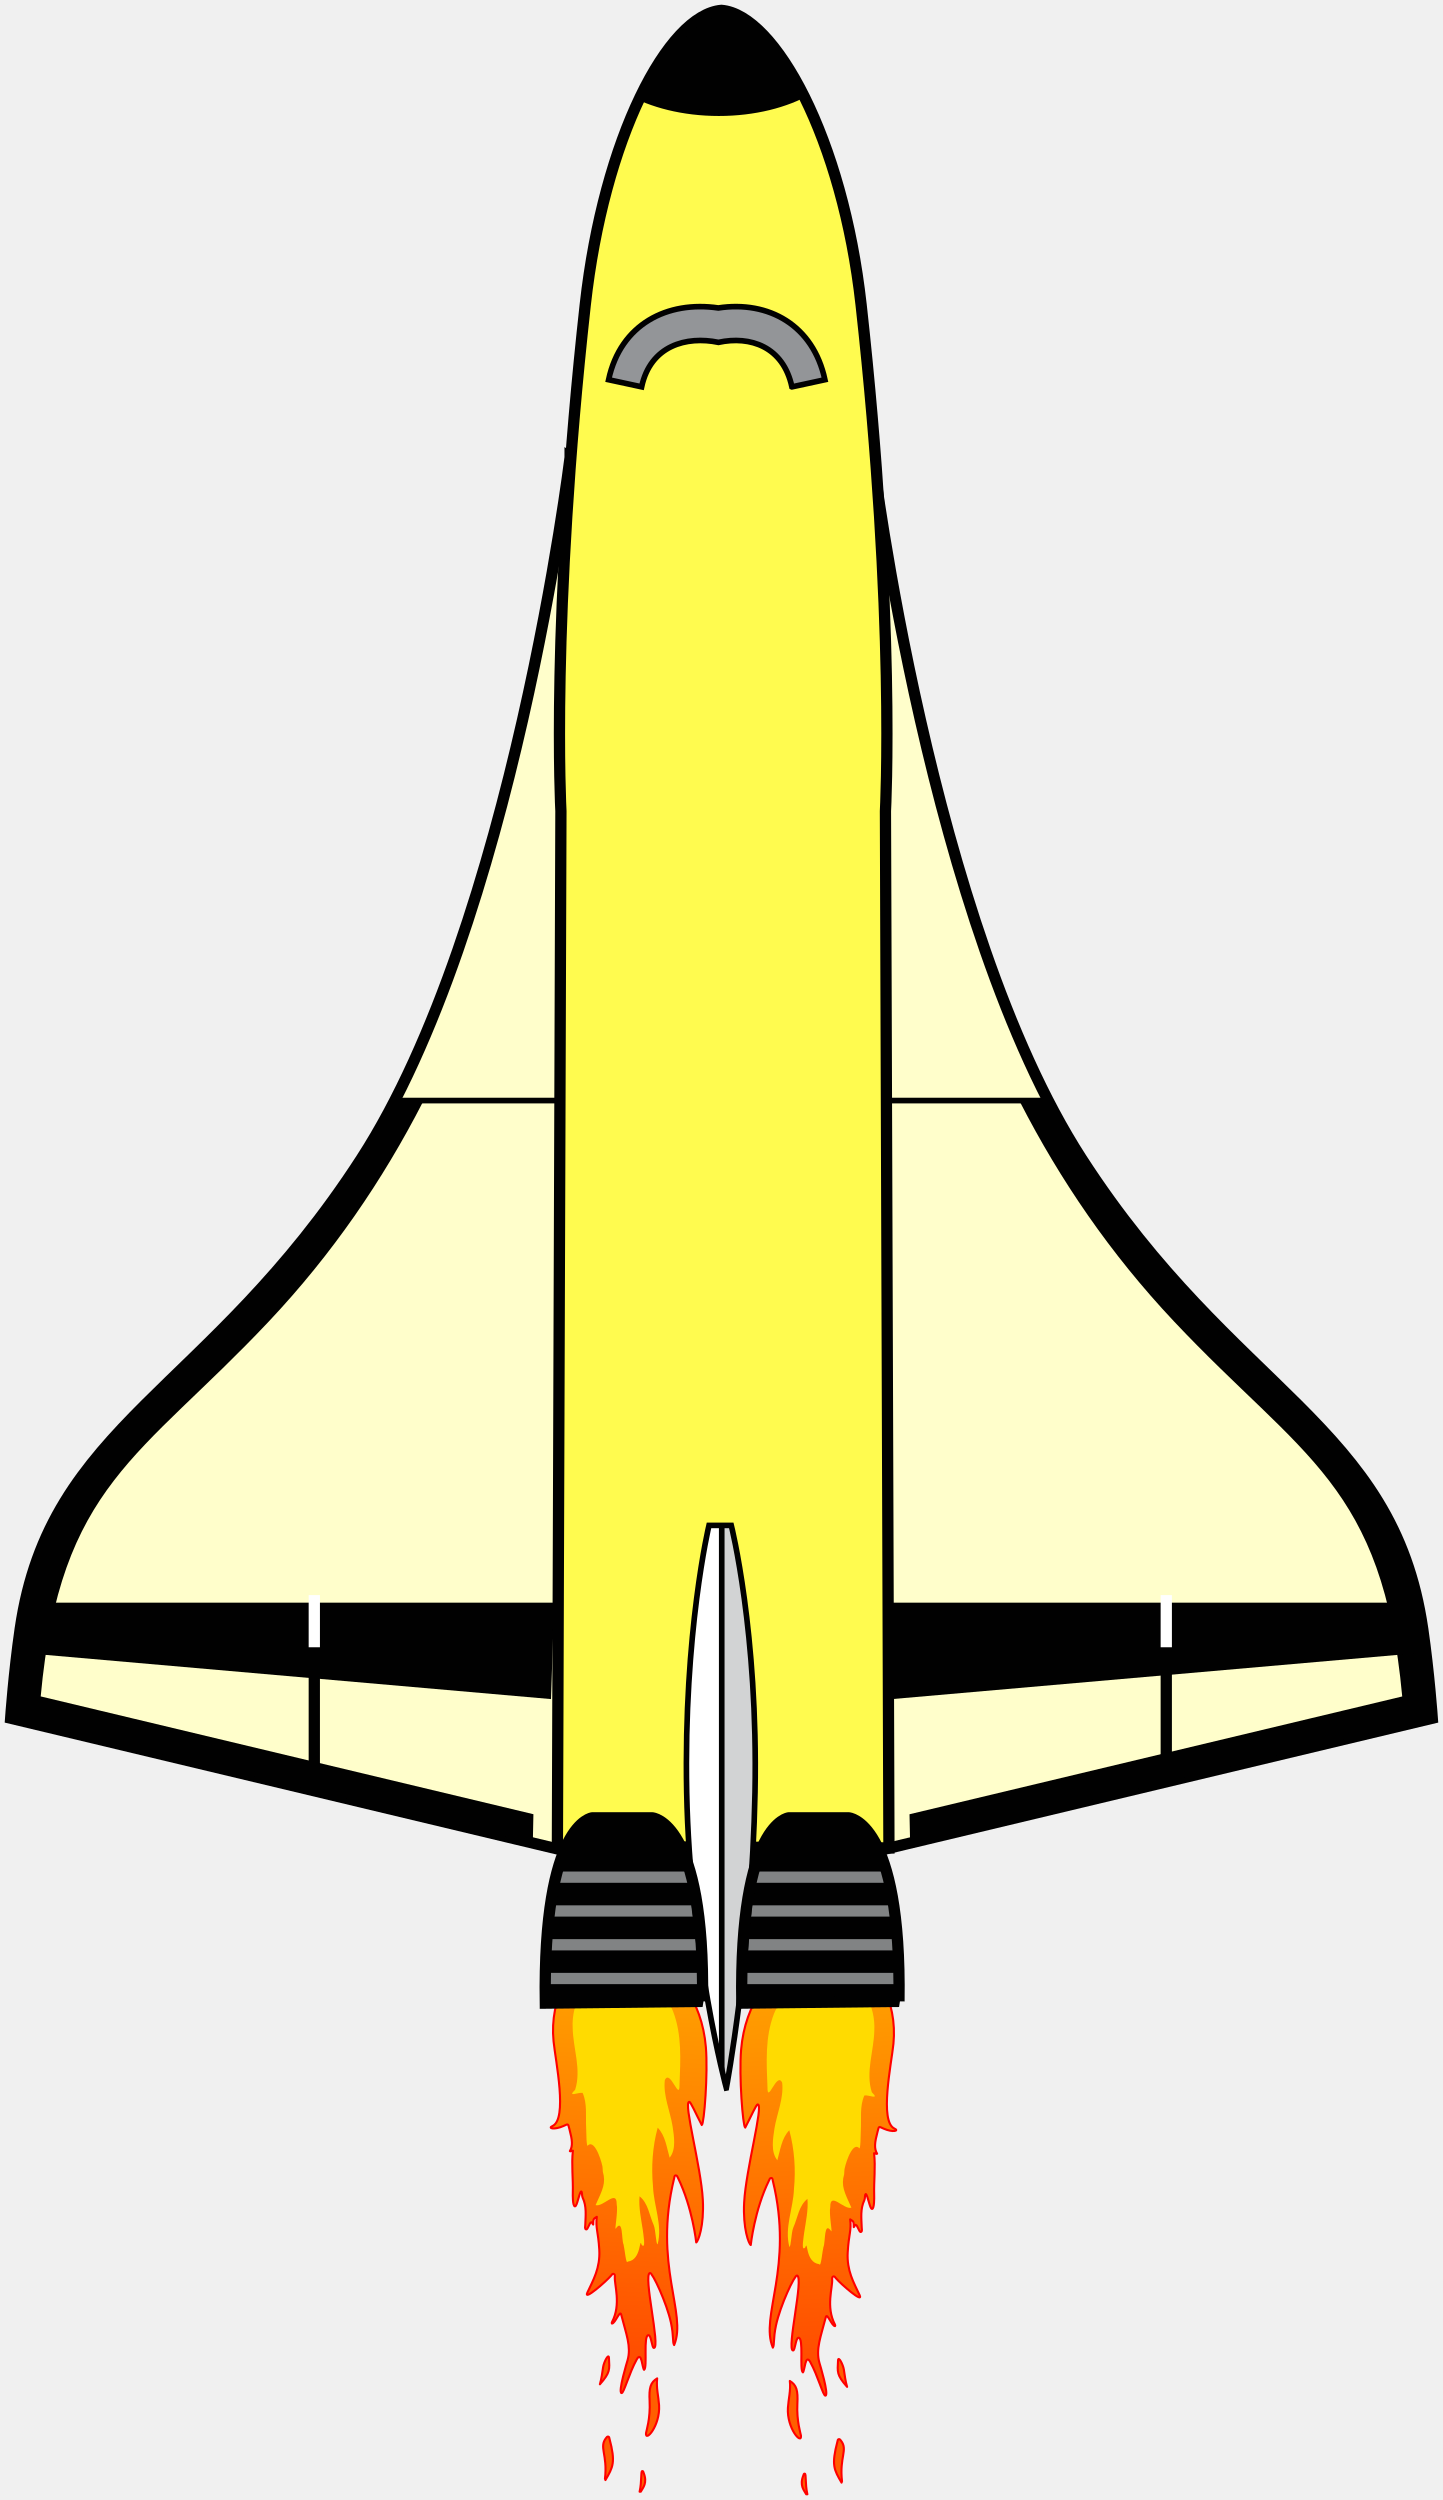
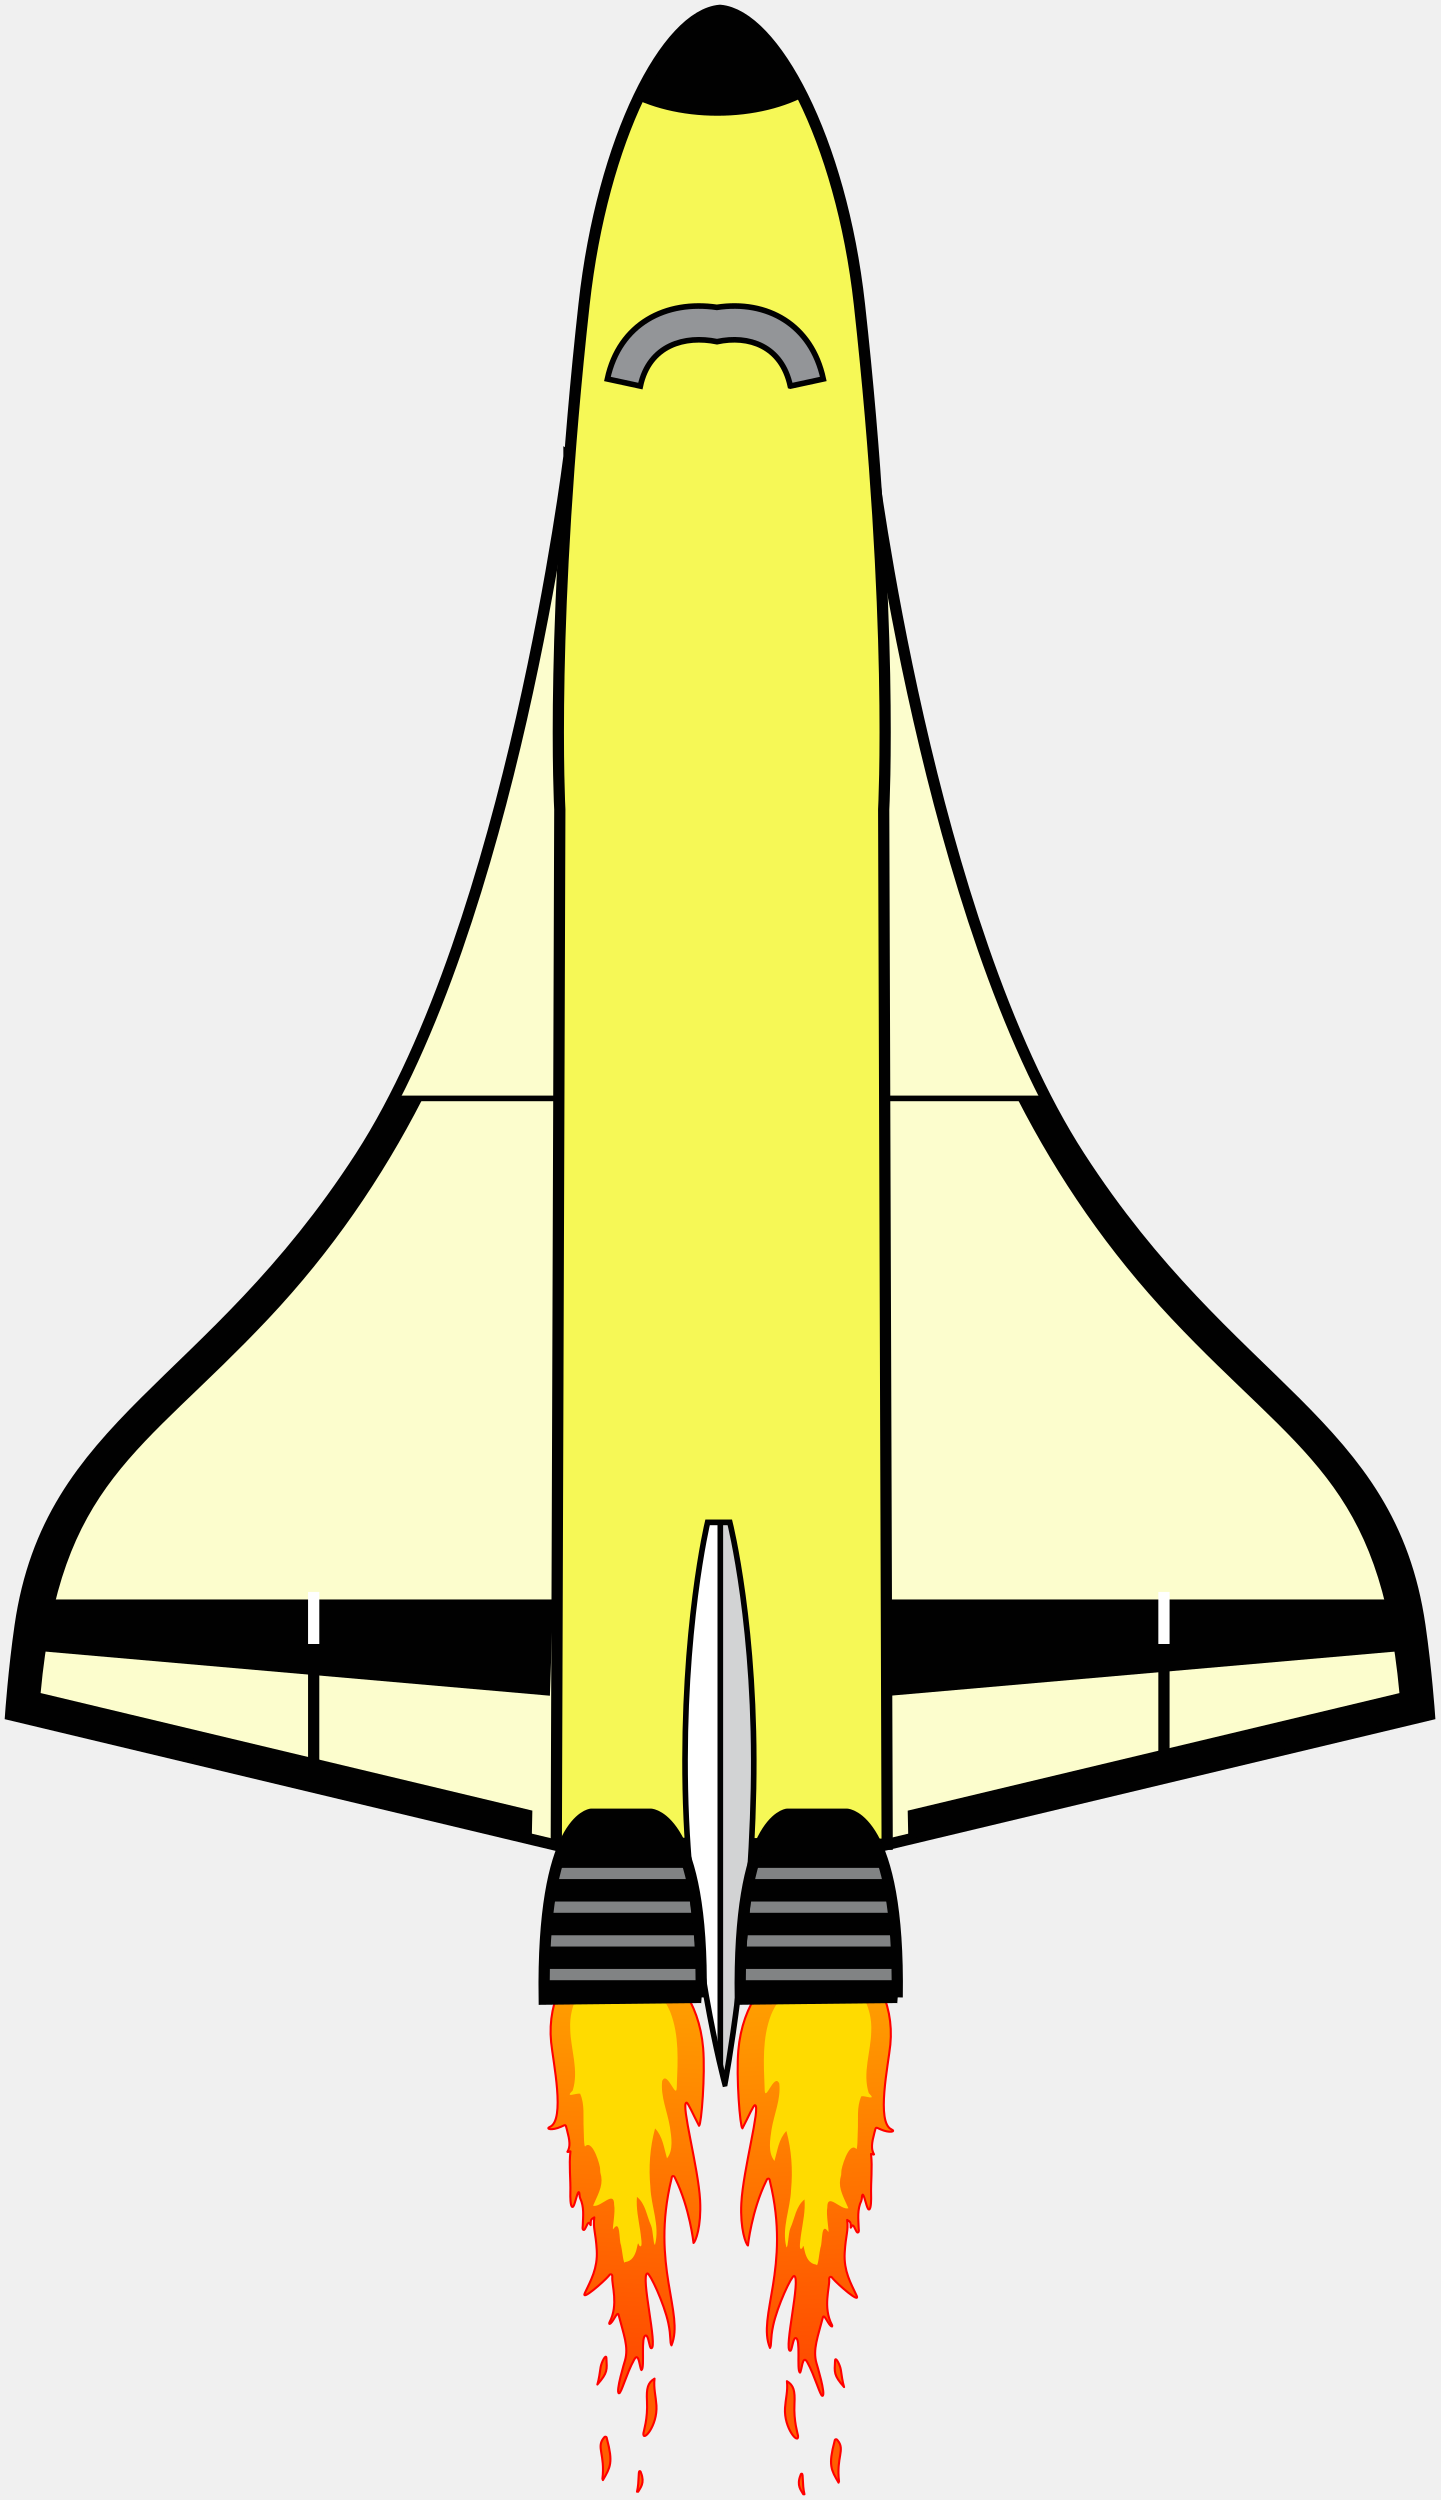
- <svg xmlns="http://www.w3.org/2000/svg" xmlns:xlink="http://www.w3.org/1999/xlink" id="Layer_1" xml:space="preserve" overflow="visible" viewBox="0 0 307.622 532.978" version="1.1" enable-background="new 0 0 311.226 677.024" width="307.622" height="532.978" style="overflow:visible">
+ <svg xmlns="http://www.w3.org/2000/svg" xmlns:xlink="http://www.w3.org/1999/xlink" id="Layer_1" xml:space="preserve" overflow="visible" viewBox="0 0 307.622 534.038" version="1.1" enable-background="new 0 0 311.226 677.024" width="307.622" height="534.038" style="overflow:visible">
  <defs id="defs553">
    <clipPath id="XMLID_199_-5">
      <use height="100%" width="100%" y="0" x="0" id="use510-1" xlink:href="#XMLID_177_-3" />
    </clipPath>
    <linearGradient xlink:href="#linearGradient4185-9" id="linearGradient4191" x1="230.759" y1="1449.58" x2="187.824" y2="661.521" gradientUnits="userSpaceOnUse" />
    <linearGradient id="linearGradient4185-9">
      <stop id="stop4195" offset="0" style="stop-color:#ff4a00;stop-opacity:1" />
      <stop id="stop4197" offset="1" style="stop-color:#ffc600;stop-opacity:1" />
    </linearGradient>
    <linearGradient xlink:href="#linearGradient4185-9" id="linearGradient4364" gradientUnits="userSpaceOnUse" x1="230.759" y1="1449.58" x2="187.824" y2="661.521" />
  </defs>
  <g id="g3" transform="translate(-1.801355,-192.1282)">
    <g id="g117">
      <g id="XMLID_53_">
        <path style="fill:#ffffff" id="path120" d="m 187.88,289.65 c 0,0 12.229,99.575 44.513,149.52 32.286,49.947 66.371,56.477 72.719,100.22 1.361,9.361 2.042,19.049 2.042,19.049 l -117.23,28.029 -8.332,-292.74 6.29,-4.08" />
      </g>
    </g>
-     <g id="g176" style="fill:#fffecb;fill-opacity:1">
-       <g id="g178" style="fill:#fffecb;fill-opacity:1">
-         <path stroke-miterlimit="3.864" d="m 187.88,289.65 c 0,0 12.229,99.575 44.513,149.52 32.286,49.947 66.371,56.477 72.719,100.22 1.361,9.361 2.042,19.049 2.042,19.049 l -117.23,28.029 -8.332,-292.74 6.29,-4.08 z" id="path180" style="fill:#fffecb;fill-opacity:1;stroke:#010101;stroke-width:2.401;stroke-miterlimit:3.864" />
+     <g id="g176" style="fill:#fcfdcd;fill-opacity:1">
+       <g id="g178" style="fill:#fcfdcd;fill-opacity:1">
+         <path stroke-miterlimit="3.864" d="m 187.88,289.65 c 0,0 12.229,99.575 44.513,149.52 32.286,49.947 66.371,56.477 72.719,100.22 1.361,9.361 2.042,19.049 2.042,19.049 l -117.23,28.029 -8.332,-292.74 6.29,-4.08 z" id="path180" style="fill:#fcfdcd;fill-opacity:1;stroke:#010101;stroke-width:2.401;stroke-miterlimit:3.864" />
      </g>
    </g>
    <g id="g122">
      <g id="g124">
        <g id="g126">
          <defs id="defs128">
            <path d="m 187.88,289.65 c 0,0 12.229,99.575 44.513,149.52 32.286,49.947 66.371,56.477 72.719,100.22 1.361,9.361 2.042,19.049 2.042,19.049 l -117.23,28.029 -8.332,-292.74 6.29,-4.08" id="XMLID_149_" />
          </defs>
          <clipPath id="XMLID_185_">
            <use height="100%" width="100%" y="0" x="0" id="use132" xlink:href="#XMLID_149_" />
          </clipPath>
          <g id="g134" clip-path="url(#XMLID_185_)">
            <g id="g136">
              <path style="fill:#010101" id="path138" d="m 196.03,594.8 115.19,-19.201 0,-60.311 -72.037,-88.211 -19.92,0 c 8.555,16.664 19.27,32.371 32.844,46.783 27.422,29.113 44.479,34.73 48.635,79.939 l -105.04,25.111 0.33,15.89" />
            </g>
          </g>
        </g>
      </g>
    </g>
    <g id="g140">
      <g id="g142">
        <g id="g144">
          <defs id="defs146">
            <path d="m 187.88,289.65 c 0,0 12.229,99.575 44.513,149.52 32.286,49.947 66.371,56.477 72.719,100.22 1.361,9.361 2.042,19.049 2.042,19.049 l -117.23,28.029 -8.332,-292.74 6.29,-4.08" id="XMLID_151_" />
          </defs>
          <clipPath id="XMLID_186_">
            <use height="100%" width="100%" y="0" x="0" id="use150" xlink:href="#XMLID_151_" />
          </clipPath>
          <g id="g152" clip-path="url(#XMLID_186_)">
            <g id="g154">
              <polyline style="fill:#010101" id="polyline156" points="191.28 533.8 310.55 533.8 310.55 543.99 191.96 554.36 191.28 533.8" />
            </g>
          </g>
        </g>
      </g>
    </g>
    <g id="g158">
      <g id="g160">
        <g id="g162">
          <defs id="defs164">
            <path d="m 187.88,289.65 c 0,0 12.229,99.575 44.513,149.52 32.286,49.947 66.371,56.477 72.719,100.22 1.361,9.361 2.042,19.049 2.042,19.049 l -117.23,28.029 -8.332,-292.74 6.29,-4.08" id="XMLID_153_" />
          </defs>
          <clipPath id="XMLID_187_">
            <use height="100%" width="100%" y="0" x="0" id="use168" xlink:href="#XMLID_153_" />
          </clipPath>
          <g id="g170" clip-path="url(#XMLID_187_)">
            <g id="g172">
              <line style="fill:none;stroke:#010101;stroke-width:1.201;stroke-miterlimit:3.864" id="line174" y1="426.76" stroke-miterlimit="3.864" x2="181.58" x1="233.07" y2="426.76" />
            </g>
          </g>
        </g>
      </g>
    </g>
    <g id="g188">
      <g id="g190" />
    </g>
    <g id="g4727">
      <g id="g194">
        <g id="g196">
          <line id="line198" y1="570.17" stroke-miterlimit="3.864" x2="250.44" x1="250.44" y2="539.38" style="fill:none;stroke:#010101;stroke-width:2.401;stroke-miterlimit:3.864" />
        </g>
      </g>
      <g id="g200">
        <g id="g202">
          <line id="line204" y1="543.31" stroke-miterlimit="3.864" x2="250.44" x1="250.44" y2="532.19" style="fill:none;stroke:#ffffff;stroke-width:2.401;stroke-miterlimit:3.864" />
        </g>
      </g>
    </g>
    <g id="g306">
      <g id="XMLID_59_">
        <path style="fill:#ffffff" id="path309" d="m 123.34,289.65 c 0,0 -12.225,99.575 -44.511,149.52 -32.286,49.947 -66.368,56.477 -72.72,100.22 -1.361,9.361 -2.039,19.049 -2.039,19.049 l 117.23,28.029 8.33,-292.74 -6.29,-4.08" />
      </g>
    </g>
-     <g id="g365" style="fill:#fffecb;fill-opacity:1">
-       <g id="g367" style="fill:#fffecb;fill-opacity:1">
-         <path stroke-miterlimit="3.864" d="m 123.34,289.65 c 0,0 -12.225,99.575 -44.511,149.52 -32.286,49.947 -66.368,56.477 -72.72,100.22 -1.361,9.361 -2.039,19.049 -2.039,19.049 l 117.23,28.029 8.33,-292.74 -6.29,-4.08 z" id="path369" style="fill:#fffecb;fill-opacity:1;stroke:#010101;stroke-width:2.401;stroke-miterlimit:3.864" />
+     <g id="g365" style="fill:#fcfdcd;fill-opacity:1">
+       <g id="g367" style="fill:#fcfdcd;fill-opacity:1">
+         <path stroke-miterlimit="3.864" d="m 123.34,289.65 c 0,0 -12.225,99.575 -44.511,149.52 -32.286,49.947 -66.368,56.477 -72.72,100.22 -1.361,9.361 -2.039,19.049 -2.039,19.049 l 117.23,28.029 8.33,-292.74 -6.29,-4.08 z" id="path369" style="fill:#fcfdcd;fill-opacity:1;stroke:#010101;stroke-width:2.401;stroke-miterlimit:3.864" />
      </g>
    </g>
    <g id="g311">
      <g id="g313">
        <g id="g315">
          <defs id="defs317">
            <path d="m 123.34,289.65 c 0,0 -12.225,99.575 -44.511,149.52 -32.286,49.947 -66.368,56.477 -72.72,100.22 -1.361,9.361 -2.039,19.049 -2.039,19.049 l 117.23,28.029 8.33,-292.74 -6.29,-4.08" id="XMLID_163_" />
          </defs>
          <clipPath id="XMLID_192_">
            <use height="100%" width="100%" y="0" x="0" id="use321" xlink:href="#XMLID_163_" />
          </clipPath>
          <g id="g323" clip-path="url(#XMLID_192_)">
            <g id="g325">
              <path style="fill:#010101" id="path327" d="M 115.19,594.8 0,575.59 l 0,-60.311 72.042,-88.211 19.913,0 c -8.549,16.664 -19.266,32.371 -32.845,46.783 -27.416,29.113 -44.468,34.73 -48.63,79.939 l 105.04,25.111 -0.33,15.9" />
            </g>
          </g>
        </g>
      </g>
    </g>
    <g id="g329">
      <g id="g331">
        <g id="g333">
          <defs id="defs335">
            <path d="m 123.34,289.65 c 0,0 -12.225,99.575 -44.511,149.52 -32.286,49.947 -66.368,56.477 -72.72,100.22 -1.361,9.361 -2.039,19.049 -2.039,19.049 l 117.23,28.029 8.33,-292.74 -6.29,-4.08" id="XMLID_165_" />
          </defs>
          <clipPath id="XMLID_193_">
            <use height="100%" width="100%" y="0" x="0" id="use339" xlink:href="#XMLID_165_" />
          </clipPath>
          <g id="g341" clip-path="url(#XMLID_193_)">
            <g id="g343">
              <polyline style="fill:#010101" id="polyline345" points="119.95 533.8 0.678 533.8 0.678 543.99 119.27 554.36 119.95 533.8" />
            </g>
          </g>
        </g>
      </g>
    </g>
    <g id="g347">
      <g id="g349">
        <g id="g351">
          <defs id="defs353">
            <path d="m 123.34,289.65 c 0,0 -12.225,99.575 -44.511,149.52 -32.286,49.947 -66.368,56.477 -72.72,100.22 -1.361,9.361 -2.039,19.049 -2.039,19.049 l 117.23,28.029 8.33,-292.74 -6.29,-4.08" id="XMLID_167_" />
          </defs>
          <clipPath id="XMLID_194_">
            <use height="100%" width="100%" y="0" x="0" id="use357" xlink:href="#XMLID_167_" />
          </clipPath>
          <g id="g359" clip-path="url(#XMLID_194_)">
            <g id="g361">
              <line style="fill:none;stroke:#010101;stroke-width:1.201;stroke-miterlimit:3.864" id="line363" y1="426.76" stroke-miterlimit="3.864" x2="129.63" x1="78.154" y2="426.76" />
            </g>
          </g>
        </g>
      </g>
    </g>
-     <g id="g385" style="fill:#fffb4f;fill-opacity:1">
-       <g id="XMLID_61_" style="fill:#fffb4f;fill-opacity:1">
-         <path style="fill:#fffb4f;fill-opacity:1" id="path388" d="m 120.63,585.78 70.684,0.309 -0.744,-221.04 c 0,0 2.228,-40.964 -5.187,-107.94 -3.918,-35.384 -18.368,-61.818 -29.774,-62.776 -11.409,0.958 -25.12,27.392 -29.038,62.776 -7.41,66.978 -5.187,107.94 -5.187,107.94 l -0.75,220.73" />
+     <g id="g385" style="fill:#f6f856;fill-opacity:1">
+       <g id="XMLID_61_" style="fill:#f6f856;fill-opacity:1">
+         <path style="fill:#f6f856;fill-opacity:1" id="path388" d="m 120.63,585.78 70.684,0.309 -0.744,-221.04 c 0,0 2.228,-40.964 -5.187,-107.94 -3.918,-35.384 -18.368,-61.818 -29.774,-62.776 -11.409,0.958 -25.12,27.392 -29.038,62.776 -7.41,66.978 -5.187,107.94 -5.187,107.94 l -0.75,220.73" />
      </g>
    </g>
    <g id="g390">
      <g id="g392">
        <g id="g394">
          <defs id="defs396">
            <path d="m 120.63,585.78 70.684,0.309 -0.744,-221.04 c 0,0 2.228,-40.964 -5.187,-107.94 -3.918,-35.384 -18.368,-61.818 -29.774,-62.776 -11.409,0.958 -25.12,27.392 -29.038,62.776 -7.41,66.978 -5.187,107.94 -5.187,107.94 l -0.75,220.73" id="XMLID_169_" />
          </defs>
          <clipPath id="XMLID_195_">
            <use height="100%" width="100%" y="0" x="0" id="use400" xlink:href="#XMLID_169_" />
          </clipPath>
          <g id="g402" clip-path="url(#XMLID_195_)">
            <g id="g404">
              <path style="fill:#010101" id="path406" d="m 127.6,200.45 c 0,-8.729 12.286,-15.803 27.438,-15.803 15.158,0 27.443,7.074 27.443,15.803 0,8.73 -12.285,15.805 -27.443,15.805 -15.15,-0.01 -27.44,-7.08 -27.44,-15.81 z" />
            </g>
          </g>
        </g>
      </g>
    </g>
    <g id="g408">
      <g id="g410">
        <g id="g412">
          <defs id="defs414">
            <path d="m 120.63,585.78 70.684,0.309 -0.744,-221.04 c 0,0 2.228,-40.964 -5.187,-107.94 -3.918,-35.384 -18.368,-61.818 -29.774,-62.776 -11.409,0.958 -25.12,27.392 -29.038,62.776 -7.41,66.978 -5.187,107.94 -5.187,107.94 l -0.75,220.73" id="XMLID_171_" />
          </defs>
          <clipPath id="XMLID_196_">
            <use height="100%" width="100%" y="0" x="0" id="use418" xlink:href="#XMLID_171_" />
          </clipPath>
          <g id="g420" clip-path="url(#XMLID_196_)">
            <g id="g422">
              <path style="fill:none;stroke:#010101;stroke-width:1.201;stroke-miterlimit:3.864" id="path424" d="m 127.6,200.45 c 0,-8.729 12.286,-15.803 27.438,-15.803 15.158,0 27.443,7.074 27.443,15.803 0,8.73 -12.285,15.805 -27.443,15.805 -15.15,-0.01 -27.44,-7.08 -27.44,-15.81 z" stroke-miterlimit="3.864" />
            </g>
          </g>
        </g>
      </g>
    </g>
    <g id="g426">
      <g id="g428">
        <path stroke-miterlimit="3.864" d="m 120.63,585.78 70.684,0.309 -0.744,-221.04 c 0,0 2.228,-40.964 -5.187,-107.94 -3.918,-35.384 -18.368,-61.818 -29.774,-62.776 -11.409,0.958 -25.12,27.392 -29.038,62.776 -7.41,66.978 -5.187,107.94 -5.187,107.94 l -0.75,220.73 z" id="path430" style="fill:none;stroke:#010101;stroke-width:2.401;stroke-miterlimit:3.864" />
      </g>
    </g>
    <g id="g432">
      <g id="g434">
        <path d="m 170.63,274.6 c -1.85,-8.596 -8.885,-10.942 -15.665,-9.483 -6.836,-1.411 -14.483,0.678 -16.376,9.483 l -7.039,-1.517 c 2.557,-11.884 12.556,-16.885 23.387,-15.299 10.746,-1.626 20.231,3.674 22.731,15.299 l -7.03,1.52 z" id="path436" style="fill:#939598" />
      </g>
    </g>
    <g id="g438">
      <g id="g440">
        <path stroke-miterlimit="3.864" d="m 170.63,274.6 c -1.85,-8.596 -8.885,-10.942 -15.665,-9.483 -6.836,-1.411 -14.483,0.678 -16.376,9.483 l -7.039,-1.517 c 2.557,-11.884 12.556,-16.885 23.387,-15.299 10.746,-1.626 20.231,3.674 22.731,15.299 l -7.03,1.52 z" id="path442" style="fill:none;stroke:#010101;stroke-width:1.201;stroke-miterlimit:3.864" />
      </g>
    </g>
-     <g transform="translate(0.5827744,-1.53578)" style="overflow:visible" id="g4491">
+     <g transform="translate(0.298742,-0.4759646)" style="overflow:visible" id="g4491">
      <g id="g4207" transform="matrix(0.1491142,0,0,0.1491142,148.9251,482.8295)">
        <path id="path7-1" d="m 162.099,1626.868 c -2.891,-5.454 -10.032,-12.175 -4.03,-27.151 0.392,-0.978 0.521,-2.53 1.881,-2.355 2.476,0.319 0.339,14.17 3.816,29.506 -0.556,0 -1.112,0 -1.667,0 z" style="fill:#ff5e00;fill-opacity:1;stroke:#ff0000;stroke-width:3;stroke-linejoin:round;stroke-miterlimit:4;stroke-dasharray:none;stroke-opacity:1" />
        <path id="path9-9" d="m 230.132,1244.94 c -0.108,-7.994 -0.108,-7.994 -5.187,-11.082 1.986,16.127 -2.045,21.197 -3.523,47.001 -1.523,26.593 8.881,43.727 17.052,61.383 5.845,12.629 -26.853,-15.953 -33.992,-24.324 -0.942,-1.105 -1.84,-2.928 -3.526,-2.527 -1.731,0.411 -1.91,2.572 -1.794,3.854 1.044,11.487 -9.406,39.664 4.056,65.079 0.318,0.6 0.594,1.266 0.027,2.183 -4.711,-0.235 -11.324,-20.026 -13.144,-12.866 -6.988,27.498 -14.75,45.844 -9.061,65.513 0.292,1.011 13.911,45.533 8.544,46.776 -3.206,0.742 -10.784,-28.666 -21.79,-48.29 -7.006,-12.491 -7.762,12.703 -10.429,14.989 -5.206,-2.826 1.625,-49.894 -6.356,-49.531 -4.022,0.183 -4.776,18.526 -7.739,18.266 -9.623,-0.845 15.837,-105.034 5.676,-107.227 -3.501,-0.756 -23.948,42.799 -30.021,71.144 -4.204,19.624 -1.916,27.706 -4.543,31.948 -18.993,-45.334 30.314,-113.832 -0.025,-238.591 -0.363,-1.492 -0.184,-3.85 -2.281,-3.958 -1.857,-0.095 -2.449,2.037 -3.154,3.478 -20.794,42.537 -26.118,92.342 -26.118,92.342 -2.746,-1.449 -11.455,-23.209 -9.427,-61.036 2.537,-47.319 27.934,-138.698 19.516,-139.976 -2.226,-0.338 -9.116,16.378 -18.043,33.198 -3.308,-1.548 -9.031,-73.69 -5.823,-111.464 5.737,-67.551 42.571,-112.746 86.635,-131.663 12.792,-5.492 10.391,-9.592 25.111,-15.258 13.246,-5.098 7.41,7.177 24.151,9.089 58.445,6.675 87.863,69.502 81.873,129.422 -2.87,28.716 -20.505,111.51 1.686,121.355 6.857,3.042 -2.412,5.809 -15.749,-0.068 -7.318,-3.224 -6.363,-4.099 -8.615,4.327 -4.195,15.698 -5.086,24.196 -0.654,31.514 -1.701,1.002 -2.576,-1.121 -4.339,-0.652 2.254,19.943 -0.449,39.862 0.125,59.8 0.099,3.444 0.339,19.683 -3.074,19.859 -3.125,0.161 -6.008,-19.64 -8.885,-21.301 -1.736,0.839 -0.749,5.952 -2.033,8.643 -6.039,12.646 -4.243,25.98 -3.817,39.225 0.071,2.212 1.096,5.705 -1.202,6.354 -2.546,0.719 -4.773,-9.974 -7.349,-10.186 -1.805,-0.149 -1.24,2.22 -2.759,3.258 z" style="fill:url(#linearGradient4364);fill-opacity:1;stroke:#ff0000;stroke-width:3;stroke-linejoin:round;stroke-miterlimit:4;stroke-dasharray:none;stroke-opacity:1" />
        <path id="path11-0" d="m 138.666,1464.852 c 9.685,5.913 11.763,13.458 10.791,32.427 -1.29,25.185 4.843,43.152 5.122,45.701 1.532,14.012 -20.472,-10.045 -18.651,-39.73 0.768,-12.53 4.296,-24.824 2.738,-38.398 z" style="fill:#ff5e00;fill-opacity:1;stroke:#ff0000;stroke-width:3;stroke-linejoin:round;stroke-miterlimit:4;stroke-dasharray:none;stroke-opacity:1" />
        <path id="path13-95" d="m 212.615,1610.234 c -10.764,-18.435 -14.842,-24.983 -5.776,-59.171 0.3,-1.13 0.237,-2.706 1.79,-2.993 1.447,-0.268 2.222,0.995 2.973,1.933 10.701,13.358 -2.434,23.396 1.717,58.605 0.026,0.226 -0.198,0.481 -0.704,1.626 z" style="fill:#ff5e00;fill-opacity:1;stroke:#ff0000;stroke-width:3;stroke-linejoin:round;stroke-miterlimit:4;stroke-dasharray:none;stroke-opacity:1" />
        <path id="path15-50" d="m 220.545,1473.311 c -15.077,-17.044 -13.81,-20.97 -12.939,-37.828 0.365,-7.084 7.21,5.875 8.318,13.213 1.24,8.213 2.241,16.46 4.621,24.615 z" style="fill:#ff5e00;fill-opacity:1;stroke:#ff0000;stroke-width:3;stroke-linejoin:round;stroke-miterlimit:4;stroke-dasharray:none;stroke-opacity:1" />
        <path style="fill:#ffdb00;fill-opacity:1;stroke:none;stroke-width:2.094;stroke-linejoin:round;stroke-miterlimit:4;stroke-dasharray:none;stroke-opacity:1" d="m 216.361,1169.327 c -4.765,16.321 0.274,25.593 10.333,47.813 -10.723,3.364 -30.417,-23.431 -30.174,-1.31 -2.133,9.798 3.035,35.834 1.464,35.093 -10.947,-16.006 -8.078,15.863 -11.287,22.594 -1.668,6.361 -3.486,29.631 -5.943,24.36 -20.142,-2.194 -16.222,-36.188 -19.918,-23.971 -6.702,7.542 -2.079,-16.32 -1.608,-21.418 2.382,-15.868 6.001,-31.815 4.629,-47.958 -12.453,9.798 -13.995,27.404 -20.253,41.128 -3.105,7.545 -2.985,27.339 -5.622,27.489 -7.221,-27.621 5.626,-55.007 6.615,-82.627 2.639,-28.127 0.706,-56.786 -6.693,-84.092 -11.086,11.424 -12.835,28.394 -17.09,42.913 -9.585,-11.802 -6.312,-30.51 -4.174,-45.053 3.552,-21.845 13.524,-43.351 11.107,-65.732 -7.576,-17.181 -21.272,32.066 -21.045,6.112 -1.401,-34.95 -3.58,-71.576 9.311,-104.797 10.171,-24.367 29.561,-45.376 54.377,-55.09 10.526,-14.057 25.552,-6.727 37.762,-2.021 34.971,8.452 53.079,47.15 51.31,80.746 -0.479,29.461 -12.827,59.683 -3.549,88.65 11.966,11.595 -4.469,3.384 -10.648,4.531 -6.896,15.124 -4.17,33.213 -5.074,49.712 -0.333,6.6 -0.182,30.105 -2.727,25.224 -10.741,-9.514 -21.432,30.061 -20.826,32.71 l -0.129,2.502 z" id="path9-1" />
      </g>
      <g id="g4207-4" transform="matrix(-0.1491142,0,0,0.1491142,161.9961,482.2824)" style="overflow:visible">
        <path id="path7-1-1" d="m 162.099,1626.868 c -2.891,-5.454 -10.032,-12.175 -4.03,-27.151 0.392,-0.978 0.521,-2.53 1.881,-2.355 2.476,0.319 0.339,14.17 3.816,29.506 -0.556,0 -1.112,0 -1.667,0 z" style="fill:#ff5e00;fill-opacity:1;stroke:#ff0000;stroke-width:3;stroke-linejoin:round;stroke-miterlimit:4;stroke-dasharray:none;stroke-opacity:1" />
        <path id="path9-9-7" d="m 230.132,1244.94 c -0.108,-7.994 -0.108,-7.994 -5.187,-11.082 1.986,16.127 -2.045,21.197 -3.523,47.001 -1.523,26.593 8.881,43.727 17.052,61.383 5.845,12.629 -26.853,-15.953 -33.992,-24.324 -0.942,-1.105 -1.84,-2.928 -3.526,-2.527 -1.731,0.411 -1.91,2.572 -1.794,3.854 1.044,11.487 -9.406,39.664 4.056,65.079 0.318,0.6 0.594,1.266 0.027,2.183 -4.711,-0.235 -11.324,-20.026 -13.144,-12.866 -6.988,27.498 -14.75,45.844 -9.061,65.513 0.292,1.011 13.911,45.533 8.544,46.776 -3.206,0.742 -10.784,-28.666 -21.79,-48.29 -7.006,-12.491 -7.762,12.703 -10.429,14.989 -5.206,-2.826 1.625,-49.894 -6.356,-49.531 -4.022,0.183 -4.776,18.526 -7.739,18.266 -9.623,-0.845 15.837,-105.034 5.676,-107.227 -3.501,-0.756 -23.948,42.799 -30.021,71.144 -4.204,19.624 -1.916,27.706 -4.543,31.948 -18.993,-45.334 30.314,-113.832 -0.025,-238.591 -0.363,-1.492 -0.184,-3.85 -2.281,-3.958 -1.857,-0.095 -2.449,2.037 -3.154,3.478 -20.794,42.537 -26.118,92.342 -26.118,92.342 -2.746,-1.449 -11.455,-23.209 -9.427,-61.036 2.537,-47.319 27.934,-138.698 19.516,-139.976 -2.226,-0.338 -9.116,16.378 -18.043,33.198 -3.308,-1.548 -9.031,-73.69 -5.823,-111.464 5.737,-67.551 42.571,-112.746 86.635,-131.663 12.792,-5.492 10.391,-9.592 25.111,-15.258 13.246,-5.098 7.41,7.177 24.151,9.089 58.445,6.675 87.863,69.502 81.873,129.422 -2.87,28.716 -20.505,111.51 1.686,121.355 6.857,3.042 -2.412,5.809 -15.749,-0.068 -7.318,-3.224 -6.363,-4.099 -8.615,4.327 -4.195,15.698 -5.086,24.196 -0.654,31.514 -1.701,1.002 -2.576,-1.121 -4.339,-0.652 2.254,19.943 -0.449,39.862 0.125,59.8 0.099,3.444 0.339,19.683 -3.074,19.859 -3.125,0.161 -6.008,-19.64 -8.885,-21.301 -1.736,0.839 -0.749,5.952 -2.033,8.643 -6.039,12.646 -4.243,25.98 -3.817,39.225 0.071,2.212 1.096,5.705 -1.202,6.354 -2.546,0.719 -4.773,-9.974 -7.349,-10.186 -1.805,-0.149 -1.24,2.22 -2.759,3.258 z" style="fill:url(#linearGradient4191);fill-opacity:1;stroke:#ff0000;stroke-width:3;stroke-linejoin:round;stroke-miterlimit:4;stroke-dasharray:none;stroke-opacity:1" />
        <path id="path11-0-7" d="m 138.666,1464.852 c 9.685,5.913 11.763,13.458 10.791,32.427 -1.29,25.185 4.843,43.152 5.122,45.701 1.532,14.012 -20.472,-10.045 -18.651,-39.73 0.768,-12.53 4.296,-24.824 2.738,-38.398 z" style="fill:#ff5e00;fill-opacity:1;stroke:#ff0000;stroke-width:3;stroke-linejoin:round;stroke-miterlimit:4;stroke-dasharray:none;stroke-opacity:1" />
        <path id="path13-95-0" d="m 212.615,1610.234 c -10.764,-18.435 -14.842,-24.983 -5.776,-59.171 0.3,-1.13 0.237,-2.706 1.79,-2.993 1.447,-0.268 2.222,0.995 2.973,1.933 10.701,13.358 -2.434,23.396 1.717,58.605 0.026,0.226 -0.198,0.481 -0.704,1.626 z" style="fill:#ff5e00;fill-opacity:1;stroke:#ff0000;stroke-width:3;stroke-linejoin:round;stroke-miterlimit:4;stroke-dasharray:none;stroke-opacity:1" />
        <path id="path15-50-6" d="m 220.545,1473.311 c -15.077,-17.044 -13.81,-20.97 -12.939,-37.828 0.365,-7.084 7.21,5.875 8.318,13.213 1.24,8.213 2.241,16.46 4.621,24.615 z" style="fill:#ff5e00;fill-opacity:1;stroke:#ff0000;stroke-width:3;stroke-linejoin:round;stroke-miterlimit:4;stroke-dasharray:none;stroke-opacity:1" />
        <path style="fill:#ffdb00;fill-opacity:1;stroke:none;stroke-width:2.094;stroke-linejoin:round;stroke-miterlimit:4;stroke-dasharray:none;stroke-opacity:1" d="m 216.361,1169.327 c -4.765,16.321 0.274,25.593 10.333,47.813 -10.723,3.364 -30.417,-23.431 -30.174,-1.31 -2.133,9.798 3.035,35.834 1.464,35.093 -10.947,-16.006 -8.078,15.863 -11.287,22.594 -1.668,6.361 -3.486,29.631 -5.943,24.36 -20.142,-2.194 -16.222,-36.188 -19.918,-23.971 -6.702,7.542 -2.079,-16.32 -1.608,-21.418 2.382,-15.868 6.001,-31.815 4.629,-47.958 -12.453,9.798 -13.995,27.404 -20.253,41.128 -3.105,7.545 -2.985,27.339 -5.622,27.489 -7.221,-27.621 5.626,-55.007 6.615,-82.627 2.639,-28.127 0.706,-56.786 -6.693,-84.092 -11.086,11.424 -12.835,28.394 -17.09,42.913 -9.585,-11.802 -6.312,-30.51 -4.174,-45.053 3.552,-21.845 13.524,-43.351 11.107,-65.732 -7.576,-17.181 -21.272,32.066 -21.045,6.112 -1.401,-34.95 -3.58,-71.576 9.311,-104.797 10.171,-24.367 29.561,-45.376 54.377,-55.09 10.526,-14.057 25.552,-6.727 37.762,-2.021 34.971,8.452 53.079,47.15 51.31,80.746 -0.479,29.461 -12.827,59.683 -3.549,88.65 11.966,11.595 -4.469,3.384 -10.648,4.531 -6.896,15.124 -4.17,33.213 -5.074,49.712 -0.333,6.6 -0.182,30.105 -2.727,25.224 -10.741,-9.514 -21.432,30.061 -20.826,32.71 l -0.129,2.502 z" id="path9-1-3" />
      </g>
    </g>
    <g id="g444" transform="translate(-2,0)">
      <g id="g446">
        <g id="XMLID_63_">
          <path d="m 158.65,637.27 c 0,0 5.436,-28.889 6.113,-63.029 0.678,-34.145 -5.061,-56.914 -5.061,-56.914 l -4.751,0 c 0,0 -5.435,22.77 -4.755,56.914 0.67,34.14 8.45,63.03 8.45,63.03" id="path449" style="fill:#ffffff" />
        </g>
      </g>
      <g id="g451">
        <g id="g453">
          <g id="g455">
            <defs id="defs457">
              <path id="XMLID_173_" d="m 158.65,637.27 c 0,0 5.436,-28.889 6.113,-63.029 0.678,-34.145 -5.061,-56.914 -5.061,-56.914 l -4.751,0 c 0,0 -5.435,22.77 -4.755,56.914 0.67,34.14 8.45,63.03 8.45,63.03" />
            </defs>
            <clipPath id="XMLID_197_">
              <use xlink:href="#XMLID_173_" id="use461" x="0" y="0" width="100%" height="100%" />
            </clipPath>
            <g clip-path="url(#XMLID_197_)" id="g463">
              <g id="g465">
                <polygon points="167.36,645.42 157.67,644.74 157.67,508.31 167.36,508.31 " id="polygon467" style="fill:#d2d3d4" />
              </g>
            </g>
          </g>
        </g>
      </g>
      <g id="g469">
        <g id="g471">
          <g id="g473">
            <defs id="defs475">
              <path id="XMLID_175_" d="m 158.65,637.27 c 0,0 5.436,-28.889 6.113,-63.029 0.678,-34.145 -5.061,-56.914 -5.061,-56.914 l -4.751,0 c 0,0 -5.435,22.77 -4.755,56.914 0.67,34.14 8.45,63.03 8.45,63.03" />
            </defs>
            <clipPath id="XMLID_198_">
              <use xlink:href="#XMLID_175_" id="use479" x="0" y="0" width="100%" height="100%" />
            </clipPath>
            <g clip-path="url(#XMLID_198_)" id="g481">
              <g id="g483">
                <polygon stroke-miterlimit="3.864" points="167.36,645.42 157.67,644.74 157.67,508.31 167.36,508.31 " id="polygon485" style="fill:none;stroke:#010101;stroke-width:1.201;stroke-miterlimit:3.864" />
              </g>
            </g>
          </g>
        </g>
      </g>
    </g>
    <g transform="translate(39.88529,0)" id="g4768-1">
      <g id="g493-1">
        <g id="g495-6">
          <g id="XMLID_65_-3">
            <path style="fill:#010101" id="path498-9" d="m 153.57,618.8 c 0.581,-38.465 -10.727,-39.127 -10.727,-39.127 l -12.767,0 c 0,0 -10.598,1.041 -10.021,39.508 l 33.52,-0.38" />
          </g>
        </g>
        <g id="g500-5">
          <g id="g502-7">
            <g id="g504-5">
              <defs id="defs506-3">
                <path d="m 153.57,618.8 c 0.581,-38.465 -10.727,-39.127 -10.727,-39.127 l -12.767,0 c 0,0 -10.598,1.041 -10.021,39.508 l 33.52,-0.38" id="XMLID_177_-3" />
              </defs>
              <clipPath id="clipPath4807">
                <use height="100%" width="100%" y="0" x="0" id="use4809" xlink:href="#XMLID_177_-3" />
              </clipPath>
              <g id="g512-1" clip-path="url(#XMLID_199_-5)">
                <g id="g514-5">
                  <path style="fill:none;stroke:#818384;stroke-width:2.401;stroke-miterlimit:3.864" id="path516-0" d="m 113.84,592.33 41.794,0 m -41.79,7.2 41.794,0 m -41.79,7.2 41.794,0 m -41.79,7.2 41.794,0" stroke-miterlimit="3.864" />
                </g>
              </g>
            </g>
          </g>
        </g>
      </g>
      <g id="g518-7">
        <g id="g520-5">
          <path style="fill:none;stroke:#010101;stroke-width:2.401;stroke-miterlimit:3.864" id="path522-5" d="m 153.57,618.8 c 0.581,-38.465 -10.727,-39.127 -10.727,-39.127 l -12.767,0 c 0,0 -10.598,1.041 -10.021,39.508 l 33.52,-0.38 z" stroke-miterlimit="3.864" />
        </g>
      </g>
    </g>
    <g id="g4768" transform="translate(-2,0)">
      <g id="g493">
        <g id="g495">
          <g id="XMLID_65_">
            <path id="path498" d="m 153.57,618.8 c 0.581,-38.465 -10.727,-39.127 -10.727,-39.127 l -12.767,0 c 0,0 -10.598,1.041 -10.021,39.508 l 33.52,-0.38" style="fill:#010101" />
          </g>
        </g>
        <g id="g500">
          <g id="g502">
            <g id="g504">
              <defs id="defs506">
                <path d="m 153.57,618.8 c 0.581,-38.465 -10.727,-39.127 -10.727,-39.127 l -12.767,0 c 0,0 -10.598,1.041 -10.021,39.508 l 33.52,-0.38" id="XMLID_177_" />
              </defs>
              <clipPath id="XMLID_199_">
                <use id="use510" xlink:href="#XMLID_177_" x="0" y="0" width="100%" height="100%" />
              </clipPath>
              <g id="g512" clip-path="url(#XMLID_199_)">
                <g id="g514">
                  <path id="path516" d="m 113.84,592.33 41.794,0 m -41.79,7.2 41.794,0 m -41.79,7.2 41.794,0 m -41.79,7.2 41.794,0" stroke-miterlimit="3.864" style="fill:none;stroke:#818384;stroke-width:2.401;stroke-miterlimit:3.864" />
                </g>
              </g>
            </g>
          </g>
        </g>
      </g>
      <g id="g518">
        <g id="g520">
          <path id="path522" d="m 153.57,618.8 c 0.581,-38.465 -10.727,-39.127 -10.727,-39.127 l -12.767,0 c 0,0 -10.598,1.041 -10.021,39.508 l 33.52,-0.38 z" stroke-miterlimit="3.864" style="fill:none;stroke:#010101;stroke-width:2.401;stroke-miterlimit:3.864" />
        </g>
      </g>
    </g>
    <g transform="translate(-181.6327,0)" id="g4727-6">
      <g id="g194-4">
        <g id="g196-4">
          <line style="fill:none;stroke:#010101;stroke-width:2.401;stroke-miterlimit:3.864" id="line198-1" y1="570.17" stroke-miterlimit="3.864" x2="250.44" x1="250.44" y2="539.38" />
        </g>
      </g>
      <g id="g200-7">
        <g id="g202-5">
          <line style="fill:none;stroke:#ffffff;stroke-width:2.401;stroke-miterlimit:3.864" id="line204-5" y1="543.31" stroke-miterlimit="3.864" x2="250.44" x1="250.44" y2="532.19" />
        </g>
      </g>
    </g>
    <g id="g487" transform="translate(-2,0)">
      <g id="g489">
        <path stroke-miterlimit="3.864" d="m 158.65,637.27 c 0,0 5.436,-28.889 6.113,-63.029 0.678,-34.145 -5.061,-56.914 -5.061,-56.914 l -4.751,0 c 0,0 -5.435,22.77 -4.755,56.914 0.67,34.14 8.45,63.03 8.45,63.03 z" id="path491" style="fill:none;stroke:#010101;stroke-width:1.201;stroke-miterlimit:3.864" />
      </g>
    </g>
  </g>
</svg>
